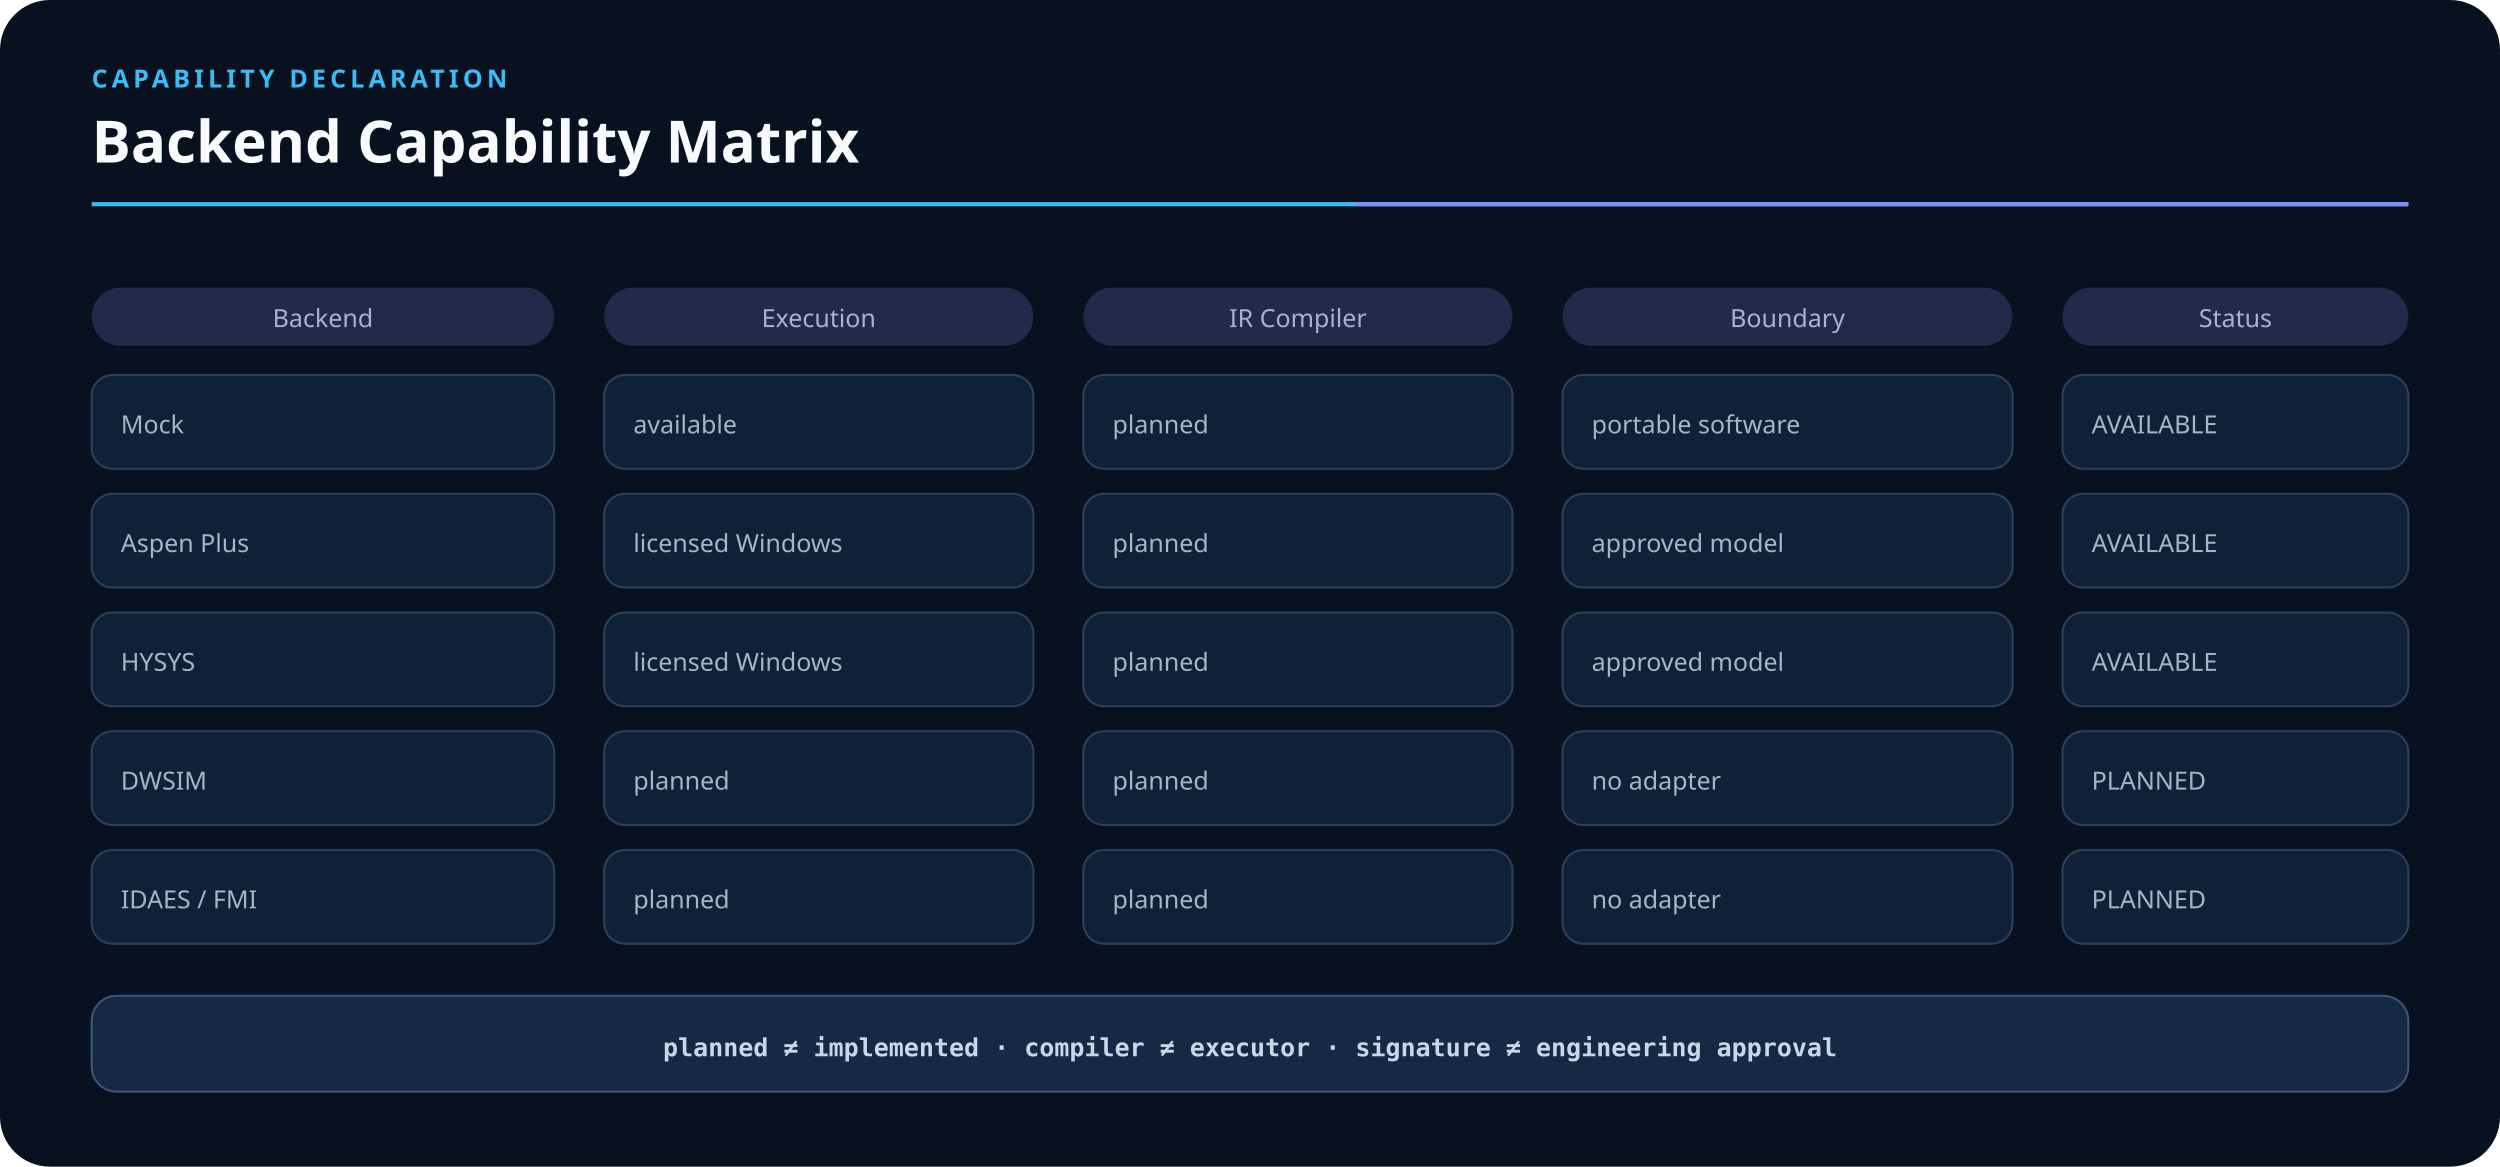
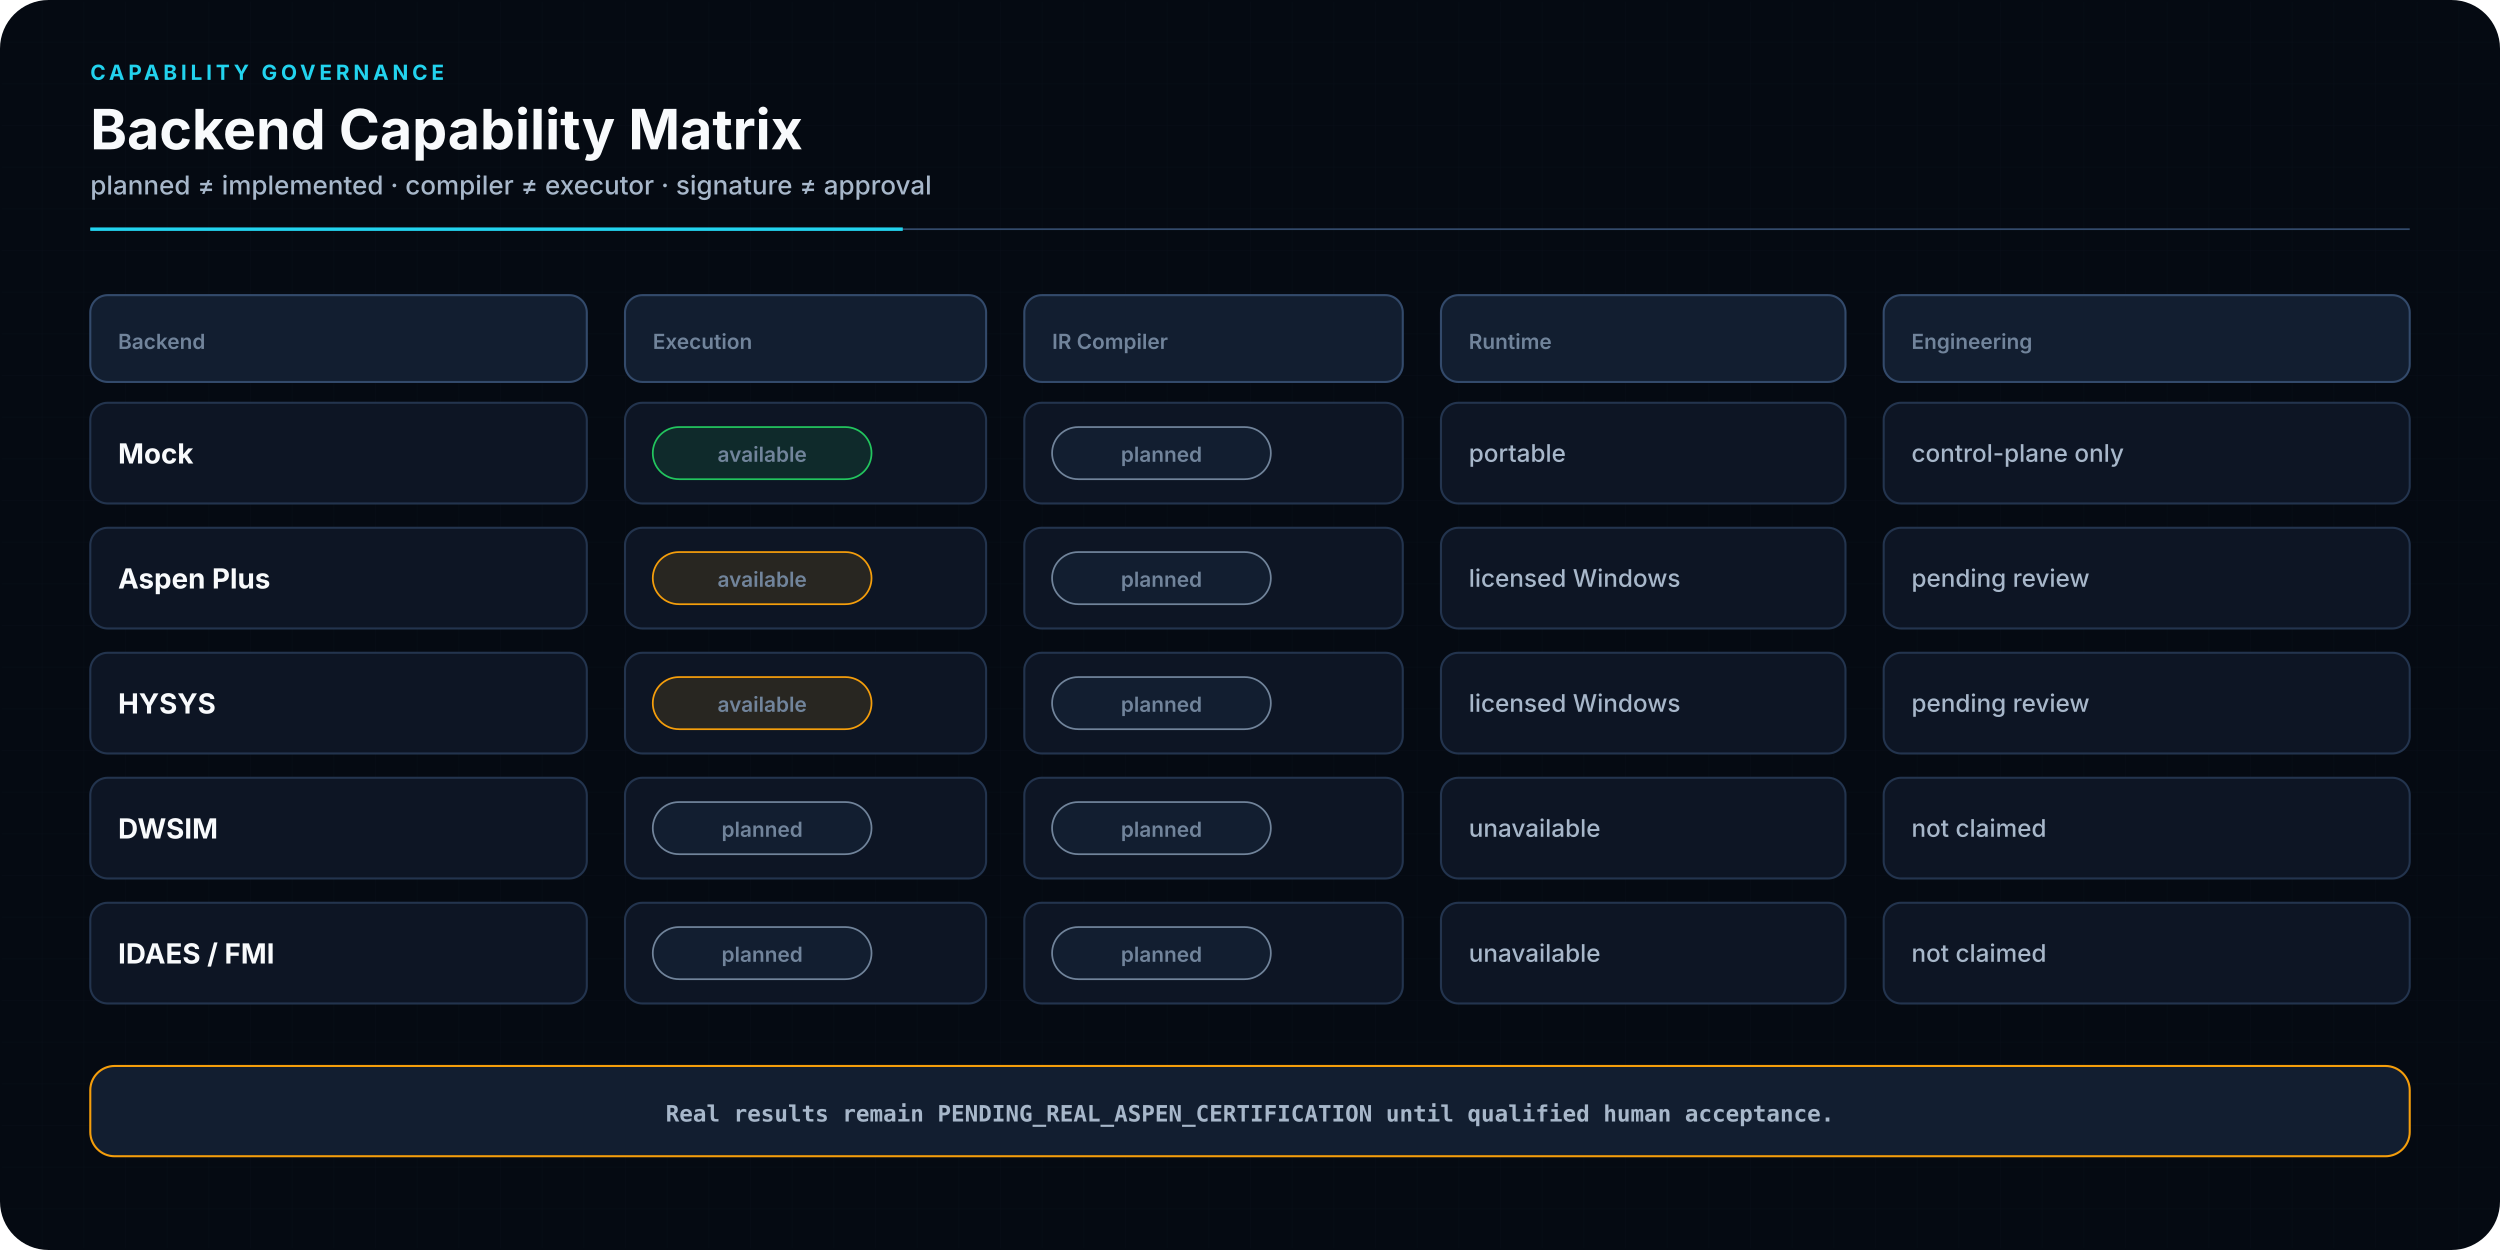
- <svg xmlns="http://www.w3.org/2000/svg" viewBox="0 0 1200 560" role="img" aria-labelledby="title desc">
-   <style>.h{font:700 28px system-ui,sans-serif;fill:#F8FAFC}.e{font:700 12px system-ui,sans-serif;fill:#38BDF8;letter-spacing:2px}.l{font:650 15px system-ui,sans-serif;fill:#F8FAFC}.s{font:500 12px system-ui,sans-serif;fill:#A7B5C8}.m{font:600 12px monospace;fill:#C9D7E8}.c{fill:#102036;stroke:#2A405F}.d{fill:#142944;stroke:#3B567A}</style>
-   <rect width="1200" height="560" rx="24" fill="#07111F" />
-   <text x="44" y="42" class="e">CAPABILITY DECLARATION</text>
-   <text x="44" y="78" class="h">Backend Capability Matrix</text>
-   <path d="M44 98H1156" stroke="#38BDF8" stroke-width="2" />
-   <path d="M650 98H1156" stroke="#818CF8" stroke-width="2" />
-   <rect x="44" y="138" width="222" height="28" rx="14" fill="#818CF8" opacity=".2" />
-   <text x="155.0" y="157" class="s" text-anchor="middle">Backend</text>
-   <rect x="290" y="138" width="206" height="28" rx="14" fill="#818CF8" opacity=".2" />
-   <text x="393.0" y="157" class="s" text-anchor="middle">Execution</text>
-   <rect x="520" y="138" width="206" height="28" rx="14" fill="#818CF8" opacity=".2" />
-   <text x="623.0" y="157" class="s" text-anchor="middle">IR Compiler</text>
-   <rect x="750" y="138" width="216" height="28" rx="14" fill="#818CF8" opacity=".2" />
-   <text x="858.0" y="157" class="s" text-anchor="middle">Boundary</text>
-   <rect x="990" y="138" width="166" height="28" rx="14" fill="#818CF8" opacity=".2" />
-   <text x="1073.0" y="157" class="s" text-anchor="middle">Status</text>
-   <rect x="44" y="180" width="222" height="45" rx="10" class="c" />
-   <text x="58" y="208" class="s">Mock</text>
-   <rect x="290" y="180" width="206" height="45" rx="10" class="c" />
-   <text x="304" y="208" class="s">available</text>
-   <rect x="520" y="180" width="206" height="45" rx="10" class="c" />
-   <text x="534" y="208" class="s">planned</text>
-   <rect x="750" y="180" width="216" height="45" rx="10" class="c" />
-   <text x="764" y="208" class="s">portable software</text>
-   <rect x="990" y="180" width="166" height="45" rx="10" class="c" />
-   <text x="1004" y="208" class="s">AVAILABLE</text>
-   <rect x="44" y="237" width="222" height="45" rx="10" class="c" />
-   <text x="58" y="265" class="s">Aspen Plus</text>
-   <rect x="290" y="237" width="206" height="45" rx="10" class="c" />
-   <text x="304" y="265" class="s">licensed Windows</text>
-   <rect x="520" y="237" width="206" height="45" rx="10" class="c" />
-   <text x="534" y="265" class="s">planned</text>
-   <rect x="750" y="237" width="216" height="45" rx="10" class="c" />
-   <text x="764" y="265" class="s">approved model</text>
-   <rect x="990" y="237" width="166" height="45" rx="10" class="c" />
-   <text x="1004" y="265" class="s">AVAILABLE</text>
-   <rect x="44" y="294" width="222" height="45" rx="10" class="c" />
-   <text x="58" y="322" class="s">HYSYS</text>
-   <rect x="290" y="294" width="206" height="45" rx="10" class="c" />
-   <text x="304" y="322" class="s">licensed Windows</text>
-   <rect x="520" y="294" width="206" height="45" rx="10" class="c" />
-   <text x="534" y="322" class="s">planned</text>
-   <rect x="750" y="294" width="216" height="45" rx="10" class="c" />
-   <text x="764" y="322" class="s">approved model</text>
-   <rect x="990" y="294" width="166" height="45" rx="10" class="c" />
-   <text x="1004" y="322" class="s">AVAILABLE</text>
-   <rect x="44" y="351" width="222" height="45" rx="10" class="c" />
-   <text x="58" y="379" class="s">DWSIM</text>
-   <rect x="290" y="351" width="206" height="45" rx="10" class="c" />
-   <text x="304" y="379" class="s">planned</text>
-   <rect x="520" y="351" width="206" height="45" rx="10" class="c" />
-   <text x="534" y="379" class="s">planned</text>
-   <rect x="750" y="351" width="216" height="45" rx="10" class="c" />
-   <text x="764" y="379" class="s">no adapter</text>
-   <rect x="990" y="351" width="166" height="45" rx="10" class="c" />
-   <text x="1004" y="379" class="s">PLANNED</text>
-   <rect x="44" y="408" width="222" height="45" rx="10" class="c" />
-   <text x="58" y="436" class="s">IDAES / FMI</text>
-   <rect x="290" y="408" width="206" height="45" rx="10" class="c" />
-   <text x="304" y="436" class="s">planned</text>
-   <rect x="520" y="408" width="206" height="45" rx="10" class="c" />
-   <text x="534" y="436" class="s">planned</text>
-   <rect x="750" y="408" width="216" height="45" rx="10" class="c" />
-   <text x="764" y="436" class="s">no adapter</text>
-   <rect x="990" y="408" width="166" height="45" rx="10" class="c" />
-   <text x="1004" y="436" class="s">PLANNED</text>
-   <rect x="44" y="478" width="1112" height="46" rx="12" class="d" />
-   <text x="600" y="507" class="m" text-anchor="middle">planned ≠ implemented · compiler ≠ executor · signature ≠ engineering approval</text>
+ <svg xmlns="http://www.w3.org/2000/svg" viewBox="0 0 1440 720" role="img" aria-labelledby="title desc" data-design-system="ui-ux-pro-max" data-visual-version="3">
+   <style>
+ .txt{font-family:Inter,"Segoe UI",Arial,sans-serif;fill:#F8FAFC}
+ .mono{font-family:"JetBrains Mono",Consolas,monospace;fill:#A7B7CA}
+ .eyebrow{font-family:Inter,"Segoe UI",Arial,sans-serif;font-size:12px;font-weight:700;letter-spacing:2.2px;fill:#22D3EE}
+ .title{font-family:Inter,"Segoe UI",Arial,sans-serif;font-size:32px;font-weight:700;fill:#F8FAFC}
+ .subtitle{font-family:Inter,"Segoe UI",Arial,sans-serif;font-size:15px;font-weight:500;fill:#A7B7CA}
+ .label{font-family:Inter,"Segoe UI",Arial,sans-serif;font-size:16px;font-weight:700;fill:#F8FAFC}
+ .body{font-family:Inter,"Segoe UI",Arial,sans-serif;font-size:14px;font-weight:500;fill:#A7B7CA}
+ .small{font-family:Inter,"Segoe UI",Arial,sans-serif;font-size:12px;font-weight:600;fill:#71849B}
+ .code{font-family:"JetBrains Mono",Consolas,monospace;font-size:13px;font-weight:600;fill:#A7B7CA}
+ .value{font-family:"JetBrains Mono",Consolas,monospace;font-size:21px;font-weight:700;fill:#F8FAFC}
+ .panel{fill:#0D1524;stroke:#23344E;stroke-width:1.2}
+ .panel2{fill:#121E30;stroke:#334A6B;stroke-width:1.2}
+ .gridline{stroke:#23344E;stroke-width:1;opacity:.55}
+ .arrow{fill:none;stroke:#60A5FA;stroke-width:2;stroke-linecap:round;stroke-linejoin:round}
+ .arrow2{fill:none;stroke:#22D3EE;stroke-width:2;stroke-linecap:round;stroke-linejoin:round}
+ </style>
+   <rect width="1440" height="720" rx="28" fill="#050A12" />
+   <defs>
+     <pattern id="microgrid" width="24" height="24" patternUnits="userSpaceOnUse">
+       <path d="M24 0H0V24" fill="none" stroke="#23344E" stroke-width=".6" opacity=".22" />
+     </pattern>
+   </defs>
+   <rect x="1" y="1" width="1438" height="718" rx="27" fill="url(#microgrid)" opacity=".45" />
+   <text x="52" y="46" class="eyebrow">CAPABILITY GOVERNANCE</text>
+   <text x="52" y="86" class="title">Backend Capability Matrix</text>
+   <text x="52" y="112" class="subtitle">planned ≠ implemented · compiler ≠ executor · signature ≠ approval</text>
+   <path d="M52 132H1388" stroke="#334A6B" stroke-width="1" />
+   <path d="M52 132H520" stroke="#22D3EE" stroke-width="2" />
+   <rect x="52" y="170" width="286" height="50" rx="10" fill="#121E30" stroke="#334A6B" stroke-width="1.2" />
+   <text x="68" y="201" class="small">Backend</text>
+   <rect x="360" y="170" width="208" height="50" rx="10" fill="#121E30" stroke="#334A6B" stroke-width="1.2" />
+   <text x="376" y="201" class="small">Execution</text>
+   <rect x="590" y="170" width="218" height="50" rx="10" fill="#121E30" stroke="#334A6B" stroke-width="1.2" />
+   <text x="606" y="201" class="small">IR Compiler</text>
+   <rect x="830" y="170" width="233" height="50" rx="10" fill="#121E30" stroke="#334A6B" stroke-width="1.2" />
+   <text x="846" y="201" class="small">Runtime</text>
+   <rect x="1085" y="170" width="303" height="50" rx="10" fill="#121E30" stroke="#334A6B" stroke-width="1.2" />
+   <text x="1101" y="201" class="small">Engineering</text>
+   <rect x="52" y="232" width="286" height="58" rx="10" fill="#0D1524" stroke="#23344E" stroke-width="1.2" />
+   <rect x="360" y="232" width="208" height="58" rx="10" fill="#0D1524" stroke="#23344E" stroke-width="1.2" />
+   <rect x="590" y="232" width="218" height="58" rx="10" fill="#0D1524" stroke="#23344E" stroke-width="1.2" />
+   <rect x="830" y="232" width="233" height="58" rx="10" fill="#0D1524" stroke="#23344E" stroke-width="1.2" />
+   <rect x="1085" y="232" width="303" height="58" rx="10" fill="#0D1524" stroke="#23344E" stroke-width="1.2" />
+   <text x="68" y="267" class="label">Mock</text>
+   <rect x="376" y="246" width="126" height="30" rx="15" fill="#22C55E" fill-opacity=".12" stroke="#22C55E" stroke-width="1" />
+   <text x="439.0" y="266" class="small" text-anchor="middle" fill="#F8FAFC">available</text>
+   <rect x="606" y="246" width="126" height="30" rx="15" fill="#121E30" fill-opacity="1" stroke="#71849B" stroke-width="1" />
+   <text x="669.0" y="266" class="small" text-anchor="middle" fill="#F8FAFC">planned</text>
+   <text x="846" y="266" class="body">portable</text>
+   <text x="1101" y="266" class="body">control-plane only</text>
+   <rect x="52" y="304" width="286" height="58" rx="10" fill="#0D1524" stroke="#23344E" stroke-width="1.2" />
+   <rect x="360" y="304" width="208" height="58" rx="10" fill="#0D1524" stroke="#23344E" stroke-width="1.2" />
+   <rect x="590" y="304" width="218" height="58" rx="10" fill="#0D1524" stroke="#23344E" stroke-width="1.2" />
+   <rect x="830" y="304" width="233" height="58" rx="10" fill="#0D1524" stroke="#23344E" stroke-width="1.2" />
+   <rect x="1085" y="304" width="303" height="58" rx="10" fill="#0D1524" stroke="#23344E" stroke-width="1.2" />
+   <text x="68" y="339" class="label">Aspen Plus</text>
+   <rect x="376" y="318" width="126" height="30" rx="15" fill="#F59E0B" fill-opacity=".12" stroke="#F59E0B" stroke-width="1" />
+   <text x="439.0" y="338" class="small" text-anchor="middle" fill="#F8FAFC">available</text>
+   <rect x="606" y="318" width="126" height="30" rx="15" fill="#121E30" fill-opacity="1" stroke="#71849B" stroke-width="1" />
+   <text x="669.0" y="338" class="small" text-anchor="middle" fill="#F8FAFC">planned</text>
+   <text x="846" y="338" class="body">licensed Windows</text>
+   <text x="1101" y="338" class="body">pending review</text>
+   <rect x="52" y="376" width="286" height="58" rx="10" fill="#0D1524" stroke="#23344E" stroke-width="1.2" />
+   <rect x="360" y="376" width="208" height="58" rx="10" fill="#0D1524" stroke="#23344E" stroke-width="1.2" />
+   <rect x="590" y="376" width="218" height="58" rx="10" fill="#0D1524" stroke="#23344E" stroke-width="1.2" />
+   <rect x="830" y="376" width="233" height="58" rx="10" fill="#0D1524" stroke="#23344E" stroke-width="1.2" />
+   <rect x="1085" y="376" width="303" height="58" rx="10" fill="#0D1524" stroke="#23344E" stroke-width="1.2" />
+   <text x="68" y="411" class="label">HYSYS</text>
+   <rect x="376" y="390" width="126" height="30" rx="15" fill="#F59E0B" fill-opacity=".12" stroke="#F59E0B" stroke-width="1" />
+   <text x="439.0" y="410" class="small" text-anchor="middle" fill="#F8FAFC">available</text>
+   <rect x="606" y="390" width="126" height="30" rx="15" fill="#121E30" fill-opacity="1" stroke="#71849B" stroke-width="1" />
+   <text x="669.0" y="410" class="small" text-anchor="middle" fill="#F8FAFC">planned</text>
+   <text x="846" y="410" class="body">licensed Windows</text>
+   <text x="1101" y="410" class="body">pending review</text>
+   <rect x="52" y="448" width="286" height="58" rx="10" fill="#0D1524" stroke="#23344E" stroke-width="1.2" />
+   <rect x="360" y="448" width="208" height="58" rx="10" fill="#0D1524" stroke="#23344E" stroke-width="1.2" />
+   <rect x="590" y="448" width="218" height="58" rx="10" fill="#0D1524" stroke="#23344E" stroke-width="1.2" />
+   <rect x="830" y="448" width="233" height="58" rx="10" fill="#0D1524" stroke="#23344E" stroke-width="1.2" />
+   <rect x="1085" y="448" width="303" height="58" rx="10" fill="#0D1524" stroke="#23344E" stroke-width="1.2" />
+   <text x="68" y="483" class="label">DWSIM</text>
+   <rect x="376" y="462" width="126" height="30" rx="15" fill="#121E30" fill-opacity="1" stroke="#71849B" stroke-width="1" />
+   <text x="439.0" y="482" class="small" text-anchor="middle" fill="#F8FAFC">planned</text>
+   <rect x="606" y="462" width="126" height="30" rx="15" fill="#121E30" fill-opacity="1" stroke="#71849B" stroke-width="1" />
+   <text x="669.0" y="482" class="small" text-anchor="middle" fill="#F8FAFC">planned</text>
+   <text x="846" y="482" class="body">unavailable</text>
+   <text x="1101" y="482" class="body">not claimed</text>
+   <rect x="52" y="520" width="286" height="58" rx="10" fill="#0D1524" stroke="#23344E" stroke-width="1.2" />
+   <rect x="360" y="520" width="208" height="58" rx="10" fill="#0D1524" stroke="#23344E" stroke-width="1.2" />
+   <rect x="590" y="520" width="218" height="58" rx="10" fill="#0D1524" stroke="#23344E" stroke-width="1.2" />
+   <rect x="830" y="520" width="233" height="58" rx="10" fill="#0D1524" stroke="#23344E" stroke-width="1.2" />
+   <rect x="1085" y="520" width="303" height="58" rx="10" fill="#0D1524" stroke="#23344E" stroke-width="1.2" />
+   <text x="68" y="555" class="label">IDAES / FMI</text>
+   <rect x="376" y="534" width="126" height="30" rx="15" fill="#121E30" fill-opacity="1" stroke="#71849B" stroke-width="1" />
+   <text x="439.0" y="554" class="small" text-anchor="middle" fill="#F8FAFC">planned</text>
+   <rect x="606" y="534" width="126" height="30" rx="15" fill="#121E30" fill-opacity="1" stroke="#71849B" stroke-width="1" />
+   <text x="669.0" y="554" class="small" text-anchor="middle" fill="#F8FAFC">planned</text>
+   <text x="846" y="554" class="body">unavailable</text>
+   <text x="1101" y="554" class="body">not claimed</text>
+   <rect x="52" y="614" width="1336" height="52" rx="14" fill="#121E30" stroke="#F59E0B" stroke-width="1.2" />
+   <text x="720" y="646" class="code" text-anchor="middle">Real results remain PENDING_REAL_ASPEN_CERTIFICATION until qualified human acceptance.</text>
</svg>
